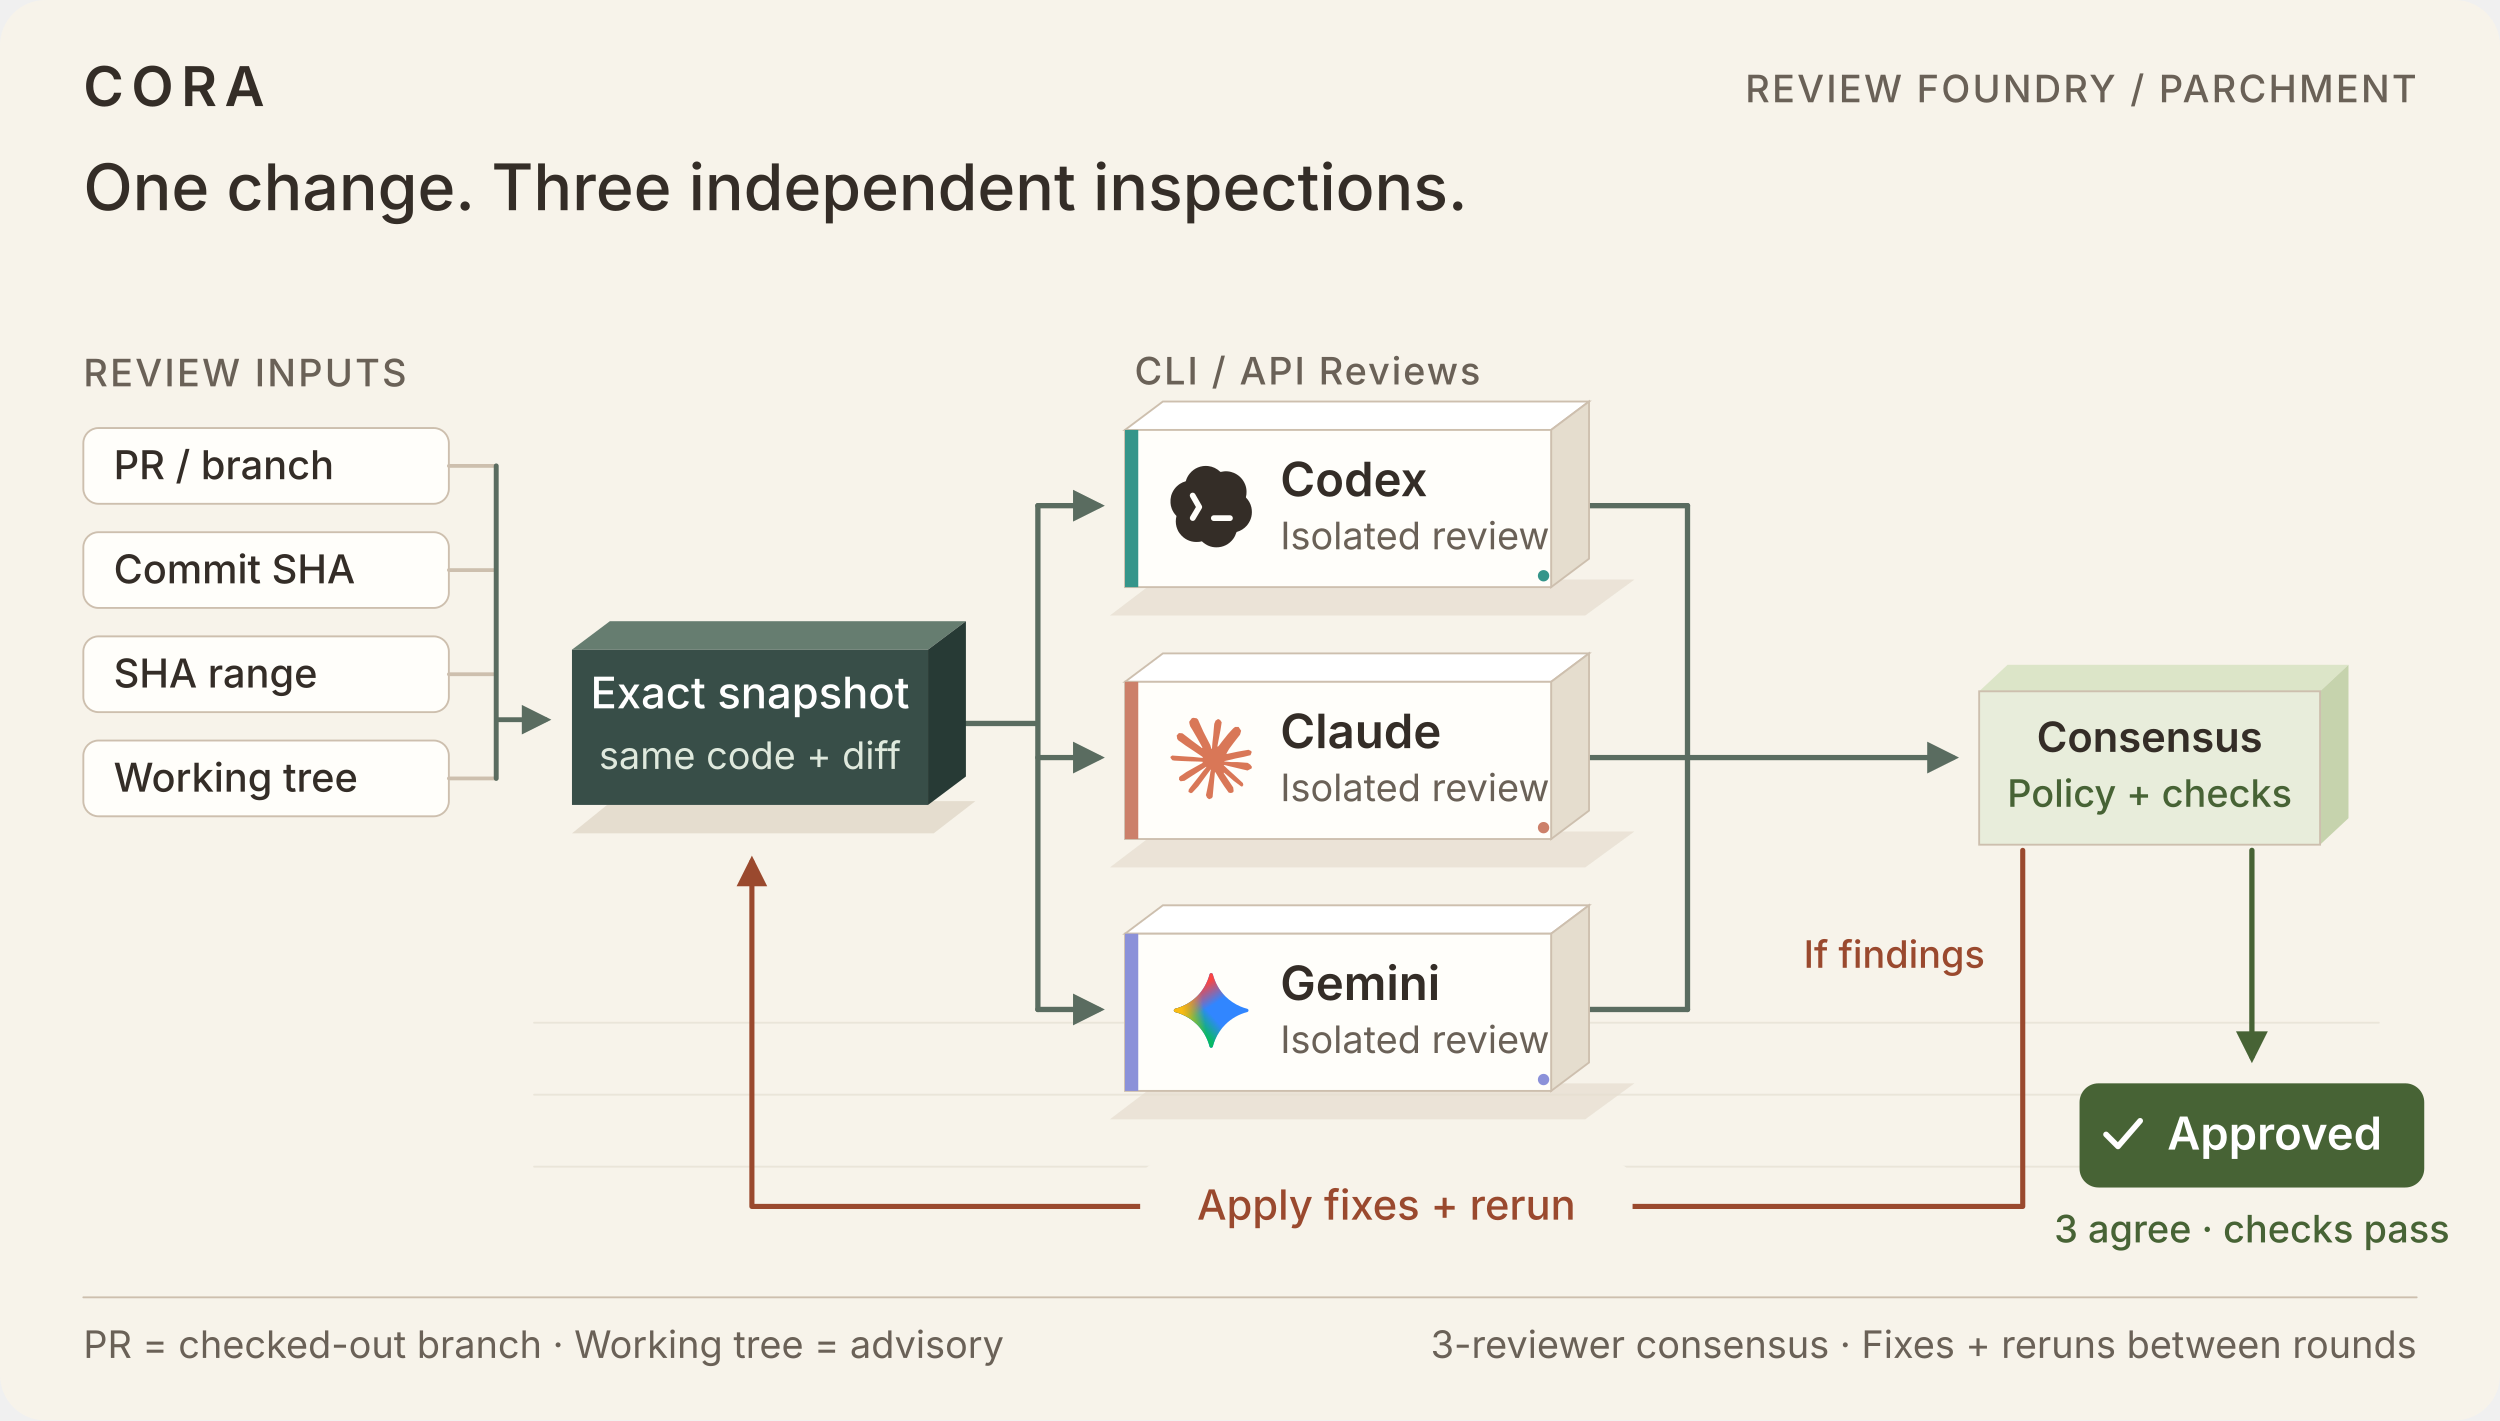
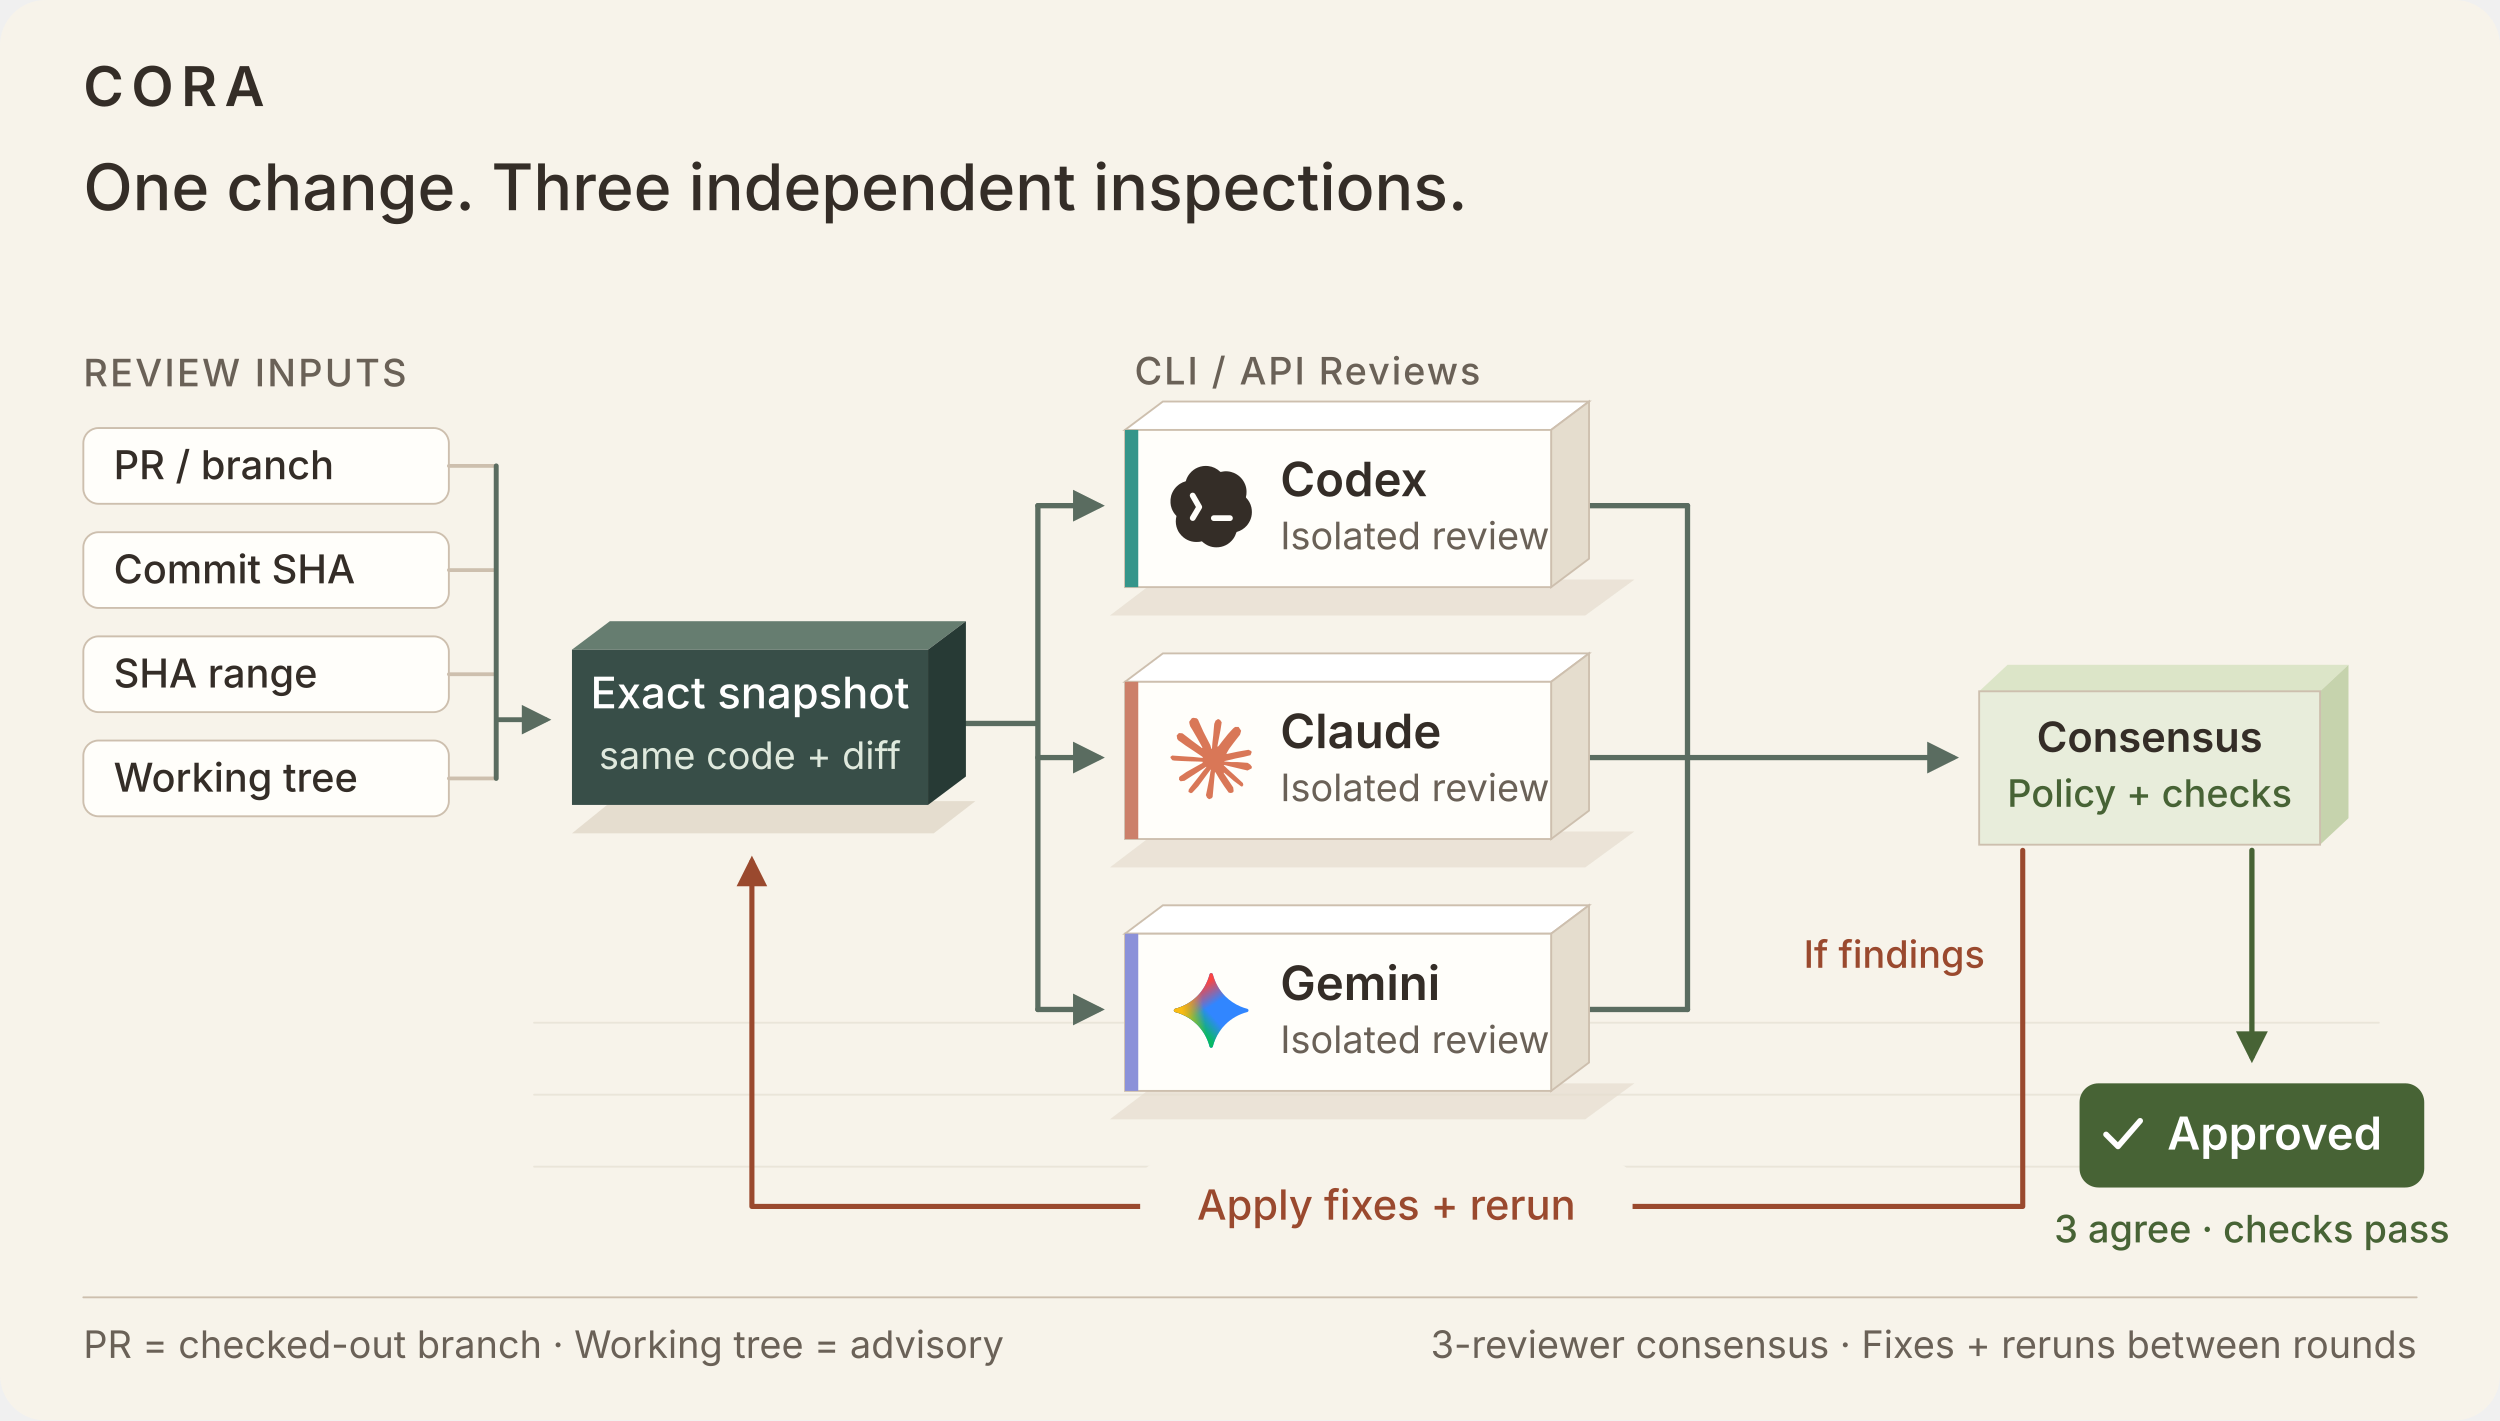
<svg xmlns="http://www.w3.org/2000/svg" width="1320" height="750" viewBox="0 0 1320 750" role="img">
  <defs>
    <marker id="arrow-476335" viewBox="0 0 10 10" refX="8" refY="5" markerWidth="6" markerHeight="6" orient="auto-start-reverse">
      <path d="M0 0L10 5L0 10z" fill="#476335" />
    </marker>
    <marker id="arrow-5A6C60" viewBox="0 0 10 10" refX="8" refY="5" markerWidth="6" markerHeight="6" orient="auto-start-reverse">
      <path d="M0 0L10 5L0 10z" fill="#5A6C60" />
    </marker>
    <marker id="arrow-9A492E" viewBox="0 0 10 10" refX="8" refY="5" markerWidth="6" markerHeight="6" orient="auto-start-reverse">
      <path d="M0 0L10 5L0 10z" fill="#9A492E" />
    </marker>
  </defs>
  <rect x="0" y="0" width="1320" height="750" rx="24" fill="#F7F3EA" stroke="none" stroke-width="1" />
  <text x="44" y="56" fill="#342D27" font-family="Inter, Arial, Helvetica, sans-serif" font-size="29" font-weight="600" text-anchor="start" letter-spacing="4">CORA</text>
-   <text x="1276" y="54" fill="#6A6157" font-family="Inter, Arial, Helvetica, sans-serif" font-size="20" font-weight="500" text-anchor="end" letter-spacing="1.2">REVIEW FOUNDRY  /  PARCHMENT</text>
  <text x="44" y="111" fill="#342D27" font-family="Inter, Arial, Helvetica, sans-serif" font-size="34" font-weight="500" text-anchor="start">One change. Three independent inspections.</text>
  <path d="M282 540H1256" fill="none" stroke="#EAE5D9" stroke-width="1" stroke-linecap="round" stroke-linejoin="round" opacity="1" />
  <path d="M282 578H1256" fill="none" stroke="#EAE5D9" stroke-width="1" stroke-linecap="round" stroke-linejoin="round" opacity="1" />
  <path d="M282 616H1256" fill="none" stroke="#EAE5D9" stroke-width="1" stroke-linecap="round" stroke-linejoin="round" opacity="1" />
  <text x="44" y="204" fill="#6A6157" font-family="Inter, Arial, Helvetica, sans-serif" font-size="20" font-weight="500" text-anchor="start" letter-spacing="1.2">REVIEW INPUTS</text>
  <rect x="44" y="226" width="193" height="40" rx="8" fill="#FFFEFA" stroke="#CDBFAE" stroke-width="1" />
  <text x="60" y="253" fill="#342D27" font-family="Inter, Arial, Helvetica, sans-serif" font-size="21" font-weight="500" text-anchor="start">PR / branch</text>
  <path d="M237 246H262" fill="none" stroke="#CDBFAE" stroke-width="2" stroke-linecap="round" stroke-linejoin="round" opacity="1" />
  <rect x="44" y="281" width="193" height="40" rx="8" fill="#FFFEFA" stroke="#CDBFAE" stroke-width="1" />
  <text x="60" y="308" fill="#342D27" font-family="Inter, Arial, Helvetica, sans-serif" font-size="21" font-weight="500" text-anchor="start">Commit SHA</text>
  <path d="M237 301H262" fill="none" stroke="#CDBFAE" stroke-width="2" stroke-linecap="round" stroke-linejoin="round" opacity="1" />
  <rect x="44" y="336" width="193" height="40" rx="8" fill="#FFFEFA" stroke="#CDBFAE" stroke-width="1" />
  <text x="60" y="363" fill="#342D27" font-family="Inter, Arial, Helvetica, sans-serif" font-size="21" font-weight="500" text-anchor="start">SHA range</text>
  <path d="M237 356H262" fill="none" stroke="#CDBFAE" stroke-width="2" stroke-linecap="round" stroke-linejoin="round" opacity="1" />
  <rect x="44" y="391" width="193" height="40" rx="8" fill="#FFFEFA" stroke="#CDBFAE" stroke-width="1" />
  <text x="60" y="418" fill="#342D27" font-family="Inter, Arial, Helvetica, sans-serif" font-size="21" font-weight="500" text-anchor="start">Working tree</text>
  <path d="M237 411H262" fill="none" stroke="#CDBFAE" stroke-width="2" stroke-linecap="round" stroke-linejoin="round" opacity="1" />
  <path d="M262 246V411M262 380H288" fill="none" stroke="#5A6C60" stroke-width="2.6" stroke-linecap="round" stroke-linejoin="round" opacity="1" marker-end="url(#arrow-5A6C60)" />
  <text x="599" y="203" fill="#6A6157" font-family="Inter, Arial, Helvetica, sans-serif" font-size="20" font-weight="500" text-anchor="start" letter-spacing="1.0">CLI / API Reviews</text>
  <path d="M510 382H548M548 267V533" fill="none" stroke="#5A6C60" stroke-width="2.8" stroke-linecap="round" stroke-linejoin="round" opacity="1" />
  <path d="M548 267H580" fill="none" stroke="#5A6C60" stroke-width="2.8" stroke-linecap="round" stroke-linejoin="round" opacity="1" marker-end="url(#arrow-5A6C60)" />
  <path d="M839 267H891" fill="none" stroke="#5A6C60" stroke-width="2.8" stroke-linecap="round" stroke-linejoin="round" opacity="1" />
  <path d="M548 400H580" fill="none" stroke="#5A6C60" stroke-width="2.8" stroke-linecap="round" stroke-linejoin="round" opacity="1" marker-end="url(#arrow-5A6C60)" />
  <path d="M839 400H891" fill="none" stroke="#5A6C60" stroke-width="2.8" stroke-linecap="round" stroke-linejoin="round" opacity="1" />
  <path d="M548 533H580" fill="none" stroke="#5A6C60" stroke-width="2.8" stroke-linecap="round" stroke-linejoin="round" opacity="1" marker-end="url(#arrow-5A6C60)" />
  <path d="M839 533H891" fill="none" stroke="#5A6C60" stroke-width="2.8" stroke-linecap="round" stroke-linejoin="round" opacity="1" />
  <path d="M891 267V533M891 400H1031" fill="none" stroke="#5A6C60" stroke-width="2.8" stroke-linecap="round" stroke-linejoin="round" opacity="1" marker-end="url(#arrow-5A6C60)" />
  <polygon points="586,325 837,325 863,306 611,306" fill="#E5DDCF" stroke="none" opacity="0.7" />
  <polygon points="594,227 614,212 839,212 819,227" fill="#FFFFFF" stroke="#CDBFAE" opacity="1" />
  <polygon points="819,227 839,212 839,295 819,310" fill="#E5DDCE" stroke="#CDBFAE" opacity="1" />
  <rect x="594" y="227" width="225" height="83" rx="0" fill="#FFFEFA" stroke="#CDBFAE" stroke-width="1" />
  <rect x="594" y="227" width="7" height="83" rx="0" fill="#35958A" stroke="none" stroke-width="1" />
  <svg x="618" y="246" width="43" height="43" viewBox="0 0 24 24" fill="#342D27" color="#342D27">
    <path clip-rule="evenodd" d="M8.086.457a6.105 6.105 0 013.046-.415c1.333.153 2.521.72 3.564 1.7a.117.117 0 00.107.029c1.408-.346 2.762-.224 4.061.366l.063.03.154.076c1.357.703 2.33 1.77 2.918 3.198.278.679.418 1.388.421 2.126a5.655 5.655 0 01-.18 1.631.167.167 0 00.04.155 5.982 5.982 0 011.578 2.891c.385 1.901-.01 3.615-1.183 5.14l-.182.22a6.063 6.063 0 01-2.934 1.851.162.162 0 00-.108.102c-.255.736-.511 1.364-.987 1.992-1.199 1.582-2.962 2.462-4.948 2.451-1.583-.008-2.986-.587-4.21-1.736a.145.145 0 00-.14-.032c-.518.167-1.04.191-1.604.185a5.924 5.924 0 01-2.595-.622 6.058 6.058 0 01-2.146-1.781c-.203-.269-.404-.522-.551-.821a7.74 7.74 0 01-.495-1.283 6.11 6.11 0 01-.017-3.064.166.166 0 00.008-.074.115.115 0 00-.037-.064 5.958 5.958 0 01-1.38-2.202 5.196 5.196 0 01-.333-1.589 6.915 6.915 0 01.188-2.132c.45-1.484 1.309-2.648 2.577-3.493.282-.188.55-.334.802-.438.286-.12.573-.22.861-.304a.129.129 0 00.087-.087A6.016 6.016 0 015.635 2.31C6.315 1.464 7.132.846 8.086.457zm-.804 7.85a.848.848 0 00-1.473.842l1.694 2.965-1.688 2.848a.849.849 0 001.46.864l1.94-3.272a.849.849 0 00.007-.854l-1.94-3.393zm5.446 6.24a.849.849 0 000 1.695h4.848a.849.849 0 000-1.696h-4.848z" />
  </svg>
  <text x="676" y="262" fill="#342D27" font-family="Inter, Arial, Helvetica, sans-serif" font-size="25" font-weight="600" text-anchor="start">Codex</text>
  <text x="676" y="290" fill="#6A6157" font-family="Inter, Arial, Helvetica, sans-serif" font-size="20" font-weight="400" text-anchor="start">Isolated review</text>
-   <circle cx="815" cy="304" r="3" fill="#35958A" stroke="none" stroke-width="1" />
  <polygon points="586,458 837,458 863,439 611,439" fill="#E5DDCF" stroke="none" opacity="0.7" />
  <polygon points="594,360 614,345 839,345 819,360" fill="#FFFFFF" stroke="#CDBFAE" opacity="1" />
  <polygon points="819,360 839,345 839,428 819,443" fill="#E5DDCE" stroke="#CDBFAE" opacity="1" />
  <rect x="594" y="360" width="225" height="83" rx="0" fill="#FFFEFA" stroke="#CDBFAE" stroke-width="1" />
  <rect x="594" y="360" width="7" height="83" rx="0" fill="#CC806A" stroke="none" stroke-width="1" />
  <svg x="618" y="379" width="43" height="43" viewBox="0 0 24 24" fill="#342D27" color="#342D27">
    <path d="M4.709 15.955l4.72-2.647.08-.23-.08-.128H9.2l-.79-.048-2.698-.073-2.339-.097-2.266-.122-.571-.121L0 11.784l.055-.352.48-.321.686.06 1.52.103 2.278.158 1.652.097 2.449.255h.389l.055-.157-.134-.098-.103-.097-2.358-1.596-2.552-1.688-1.336-.972-.724-.491-.364-.462-.158-1.008.656-.722.881.06.225.061.893.686 1.908 1.476 2.491 1.833.365.304.145-.103.019-.073-.164-.274-1.355-2.446-1.446-2.49-.644-1.032-.17-.619a2.97 2.97 0 01-.104-.729L6.283.134 6.696 0l.996.134.42.364.62 1.414 1.002 2.229 1.555 3.03.456.898.243.832.091.255h.158V9.01l.128-1.706.237-2.095.23-2.695.08-.76.376-.91.747-.492.584.28.48.685-.067.444-.286 1.851-.559 2.903-.364 1.942h.212l.243-.242.985-1.306 1.652-2.064.73-.82.85-.904.547-.431h1.033l.76 1.129-.34 1.166-1.064 1.347-.881 1.142-1.264 1.7-.79 1.36.073.11.188-.02 2.856-.606 1.543-.28 1.841-.315.833.388.091.395-.328.807-1.969.486-2.309.462-3.439.813-.042.03.049.061 1.549.146.662.036h1.622l3.02.225.79.522.474.638-.079.485-1.215.62-1.64-.389-3.829-.91-1.312-.329h-.182v.11l1.093 1.068 2.006 1.81 2.509 2.33.127.578-.322.455-.34-.049-2.205-1.657-.851-.747-1.926-1.62h-.128v.17l.444.649 2.345 3.521.122 1.08-.17.353-.608.213-.668-.122-1.374-1.925-1.415-2.167-1.143-1.943-.14.08-.674 7.254-.316.37-.729.28-.607-.461-.322-.747.322-1.476.389-1.924.315-1.53.286-1.9.17-.632-.012-.042-.14.018-1.434 1.967-2.18 2.945-1.726 1.845-.414.164-.717-.37.067-.662.401-.589 2.388-3.036 1.44-1.882.93-1.086-.006-.158h-.055L4.132 18.56l-1.13.146-.487-.456.061-.746.231-.243 1.908-1.312-.006.006z" fill="#D97757" fill-rule="nonzero" />
  </svg>
  <text x="676" y="395" fill="#342D27" font-family="Inter, Arial, Helvetica, sans-serif" font-size="25" font-weight="600" text-anchor="start">Claude</text>
  <text x="676" y="423" fill="#6A6157" font-family="Inter, Arial, Helvetica, sans-serif" font-size="20" font-weight="400" text-anchor="start">Isolated review</text>
-   <circle cx="815" cy="437" r="3" fill="#CC806A" stroke="none" stroke-width="1" />
  <polygon points="586,591 837,591 863,572 611,572" fill="#E5DDCF" stroke="none" opacity="0.7" />
  <polygon points="594,493 614,478 839,478 819,493" fill="#FFFFFF" stroke="#CDBFAE" opacity="1" />
  <polygon points="819,493 839,478 839,561 819,576" fill="#E5DDCE" stroke="#CDBFAE" opacity="1" />
  <rect x="594" y="493" width="225" height="83" rx="0" fill="#FFFEFA" stroke="#CDBFAE" stroke-width="1" />
  <rect x="594" y="493" width="7" height="83" rx="0" fill="#8B91D9" stroke="none" stroke-width="1" />
  <svg x="618" y="512" width="43" height="43" viewBox="0 0 24 24" fill="#342D27" color="#342D27">
    <path d="M20.616 10.835a14.147 14.147 0 01-4.45-3.001 14.111 14.111 0 01-3.678-6.452.503.503 0 00-.975 0 14.134 14.134 0 01-3.679 6.452 14.155 14.155 0 01-4.45 3.001c-.65.28-1.318.505-2.002.678a.502.502 0 000 .975c.684.172 1.35.397 2.002.677a14.147 14.147 0 014.45 3.001 14.112 14.112 0 013.679 6.453.502.502 0 00.975 0c.172-.685.397-1.351.677-2.003a14.145 14.145 0 013.001-4.45 14.113 14.113 0 016.453-3.678.503.503 0 000-.975 13.245 13.245 0 01-2.003-.678z" fill="#3186FF" />
    <path d="M20.616 10.835a14.147 14.147 0 01-4.45-3.001 14.111 14.111 0 01-3.678-6.452.503.503 0 00-.975 0 14.134 14.134 0 01-3.679 6.452 14.155 14.155 0 01-4.45 3.001c-.65.28-1.318.505-2.002.678a.502.502 0 000 .975c.684.172 1.35.397 2.002.677a14.147 14.147 0 014.45 3.001 14.112 14.112 0 013.679 6.453.502.502 0 00.975 0c.172-.685.397-1.351.677-2.003a14.145 14.145 0 013.001-4.45 14.113 14.113 0 016.453-3.678.503.503 0 000-.975 13.245 13.245 0 01-2.003-.678z" fill="url(#Parchment-Gemini-618-512-lobe-icons-gemini-0-_R_0_)" />
    <path d="M20.616 10.835a14.147 14.147 0 01-4.45-3.001 14.111 14.111 0 01-3.678-6.452.503.503 0 00-.975 0 14.134 14.134 0 01-3.679 6.452 14.155 14.155 0 01-4.45 3.001c-.65.28-1.318.505-2.002.678a.502.502 0 000 .975c.684.172 1.35.397 2.002.677a14.147 14.147 0 014.45 3.001 14.112 14.112 0 013.679 6.453.502.502 0 00.975 0c.172-.685.397-1.351.677-2.003a14.145 14.145 0 013.001-4.45 14.113 14.113 0 016.453-3.678.503.503 0 000-.975 13.245 13.245 0 01-2.003-.678z" fill="url(#Parchment-Gemini-618-512-lobe-icons-gemini-1-_R_0_)" />
    <path d="M20.616 10.835a14.147 14.147 0 01-4.45-3.001 14.111 14.111 0 01-3.678-6.452.503.503 0 00-.975 0 14.134 14.134 0 01-3.679 6.452 14.155 14.155 0 01-4.45 3.001c-.65.28-1.318.505-2.002.678a.502.502 0 000 .975c.684.172 1.35.397 2.002.677a14.147 14.147 0 014.45 3.001 14.112 14.112 0 013.679 6.453.502.502 0 00.975 0c.172-.685.397-1.351.677-2.003a14.145 14.145 0 013.001-4.45 14.113 14.113 0 016.453-3.678.503.503 0 000-.975 13.245 13.245 0 01-2.003-.678z" fill="url(#Parchment-Gemini-618-512-lobe-icons-gemini-2-_R_0_)" />
    <defs>
      <linearGradient gradientUnits="userSpaceOnUse" id="Parchment-Gemini-618-512-lobe-icons-gemini-0-_R_0_" x1="7" x2="11" y1="15.5" y2="12">
        <stop stop-color="#08B962" />
        <stop offset="1" stop-color="#08B962" stop-opacity="0" />
      </linearGradient>
      <linearGradient gradientUnits="userSpaceOnUse" id="Parchment-Gemini-618-512-lobe-icons-gemini-1-_R_0_" x1="8" x2="11.5" y1="5.5" y2="11">
        <stop stop-color="#F94543" />
        <stop offset="1" stop-color="#F94543" stop-opacity="0" />
      </linearGradient>
      <linearGradient gradientUnits="userSpaceOnUse" id="Parchment-Gemini-618-512-lobe-icons-gemini-2-_R_0_" x1="3.5" x2="17.5" y1="13.5" y2="12">
        <stop stop-color="#FABC12" />
        <stop offset=".46" stop-color="#FABC12" stop-opacity="0" />
      </linearGradient>
    </defs>
  </svg>
  <text x="676" y="528" fill="#342D27" font-family="Inter, Arial, Helvetica, sans-serif" font-size="25" font-weight="600" text-anchor="start">Gemini</text>
  <text x="676" y="556" fill="#6A6157" font-family="Inter, Arial, Helvetica, sans-serif" font-size="20" font-weight="400" text-anchor="start">Isolated review</text>
-   <circle cx="815" cy="570" r="3" fill="#8B91D9" stroke="none" stroke-width="1" />
  <polygon points="302,440 493,440 515,423 323,423" fill="#E5DDCF" stroke="none" opacity="1" />
  <polygon points="302,343 322,328 510,328 490,343" fill="#667D70" stroke="none" opacity="1" />
  <polygon points="490,343 510,328 510,410 490,425" fill="#273A35" stroke="none" opacity="1" />
  <rect x="302" y="343" width="188" height="82" rx="0" fill="#384E48" stroke="none" stroke-width="1" />
  <text x="396" y="374" fill="#FFFFFF" font-family="Inter, Arial, Helvetica, sans-serif" font-size="23" font-weight="500" text-anchor="middle">Exact snapshot</text>
  <text x="396" y="406" fill="#DFE9DD" font-family="Inter, Arial, Helvetica, sans-serif" font-size="20" font-weight="400" text-anchor="middle">same code + diff</text>
  <polygon points="1045,365 1060,351 1240,351 1225,365" fill="#DCE5C8" stroke="none" opacity="1" />
  <polygon points="1225,365 1240,351 1240,432 1225,446" fill="#C6D3AD" stroke="none" opacity="1" />
  <rect x="1045" y="365" width="180" height="81" rx="0" fill="#E8EDDB" stroke="#CDBFAE" stroke-width="1" />
  <text x="1135" y="397" fill="#342D27" font-family="Inter, Arial, Helvetica, sans-serif" font-size="22" font-weight="600" text-anchor="middle">Consensus</text>
  <text x="1135" y="426" fill="#476335" font-family="Inter, Arial, Helvetica, sans-serif" font-size="20" font-weight="500" text-anchor="middle">Policy + checks</text>
  <path d="M1189 449V558" fill="none" stroke="#476335" stroke-width="2.8" stroke-linecap="round" stroke-linejoin="round" opacity="1" marker-end="url(#arrow-476335)" />
  <rect x="1098" y="572" width="182" height="55" rx="10" fill="#476335" stroke="none" stroke-width="1" />
  <path d="M1112 599.0l6.3 6.3l11.7 -13.5" fill="none" stroke="#FFFFFF" stroke-width="3" stroke-linecap="round" stroke-linejoin="round" opacity="1" />
  <text x="1201" y="607" fill="#FFFFFF" font-family="Inter, Arial, Helvetica, sans-serif" font-size="24" font-weight="600" text-anchor="middle">Approved</text>
  <text x="1189" y="656" fill="#476335" font-family="Inter, Arial, Helvetica, sans-serif" font-size="20" font-weight="500" text-anchor="middle">3 agree · checks pass</text>
  <path d="M1068 449V637H397V455" fill="none" stroke="#9A492E" stroke-width="2.7" stroke-linecap="round" stroke-linejoin="round" opacity="1" marker-end="url(#arrow-9A492E)" />
  <text x="1048" y="511" fill="#9A492E" font-family="Inter, Arial, Helvetica, sans-serif" font-size="20" font-weight="500" text-anchor="end">If findings</text>
  <rect x="602" y="614" width="260" height="45" rx="10" fill="#F7F3EA" stroke="none" stroke-width="1" />
  <text x="732" y="644" fill="#9A492E" font-family="Inter, Arial, Helvetica, sans-serif" font-size="22" font-weight="500" text-anchor="middle">Apply fixes + rerun</text>
  <path d="M44 685H1276" fill="none" stroke="#CDBFAE" stroke-width="1" stroke-linecap="round" stroke-linejoin="round" opacity="1" />
  <text x="44" y="717" fill="#6A6157" font-family="Inter, Arial, Helvetica, sans-serif" font-size="20" font-weight="400" text-anchor="start">PR = checked-out branch · Working tree = advisory</text>
  <text x="1276" y="717" fill="#6A6157" font-family="Inter, Arial, Helvetica, sans-serif" font-size="20" font-weight="400" text-anchor="end">3-reviewer consensus · Fixes + reruns between rounds</text>
</svg>
